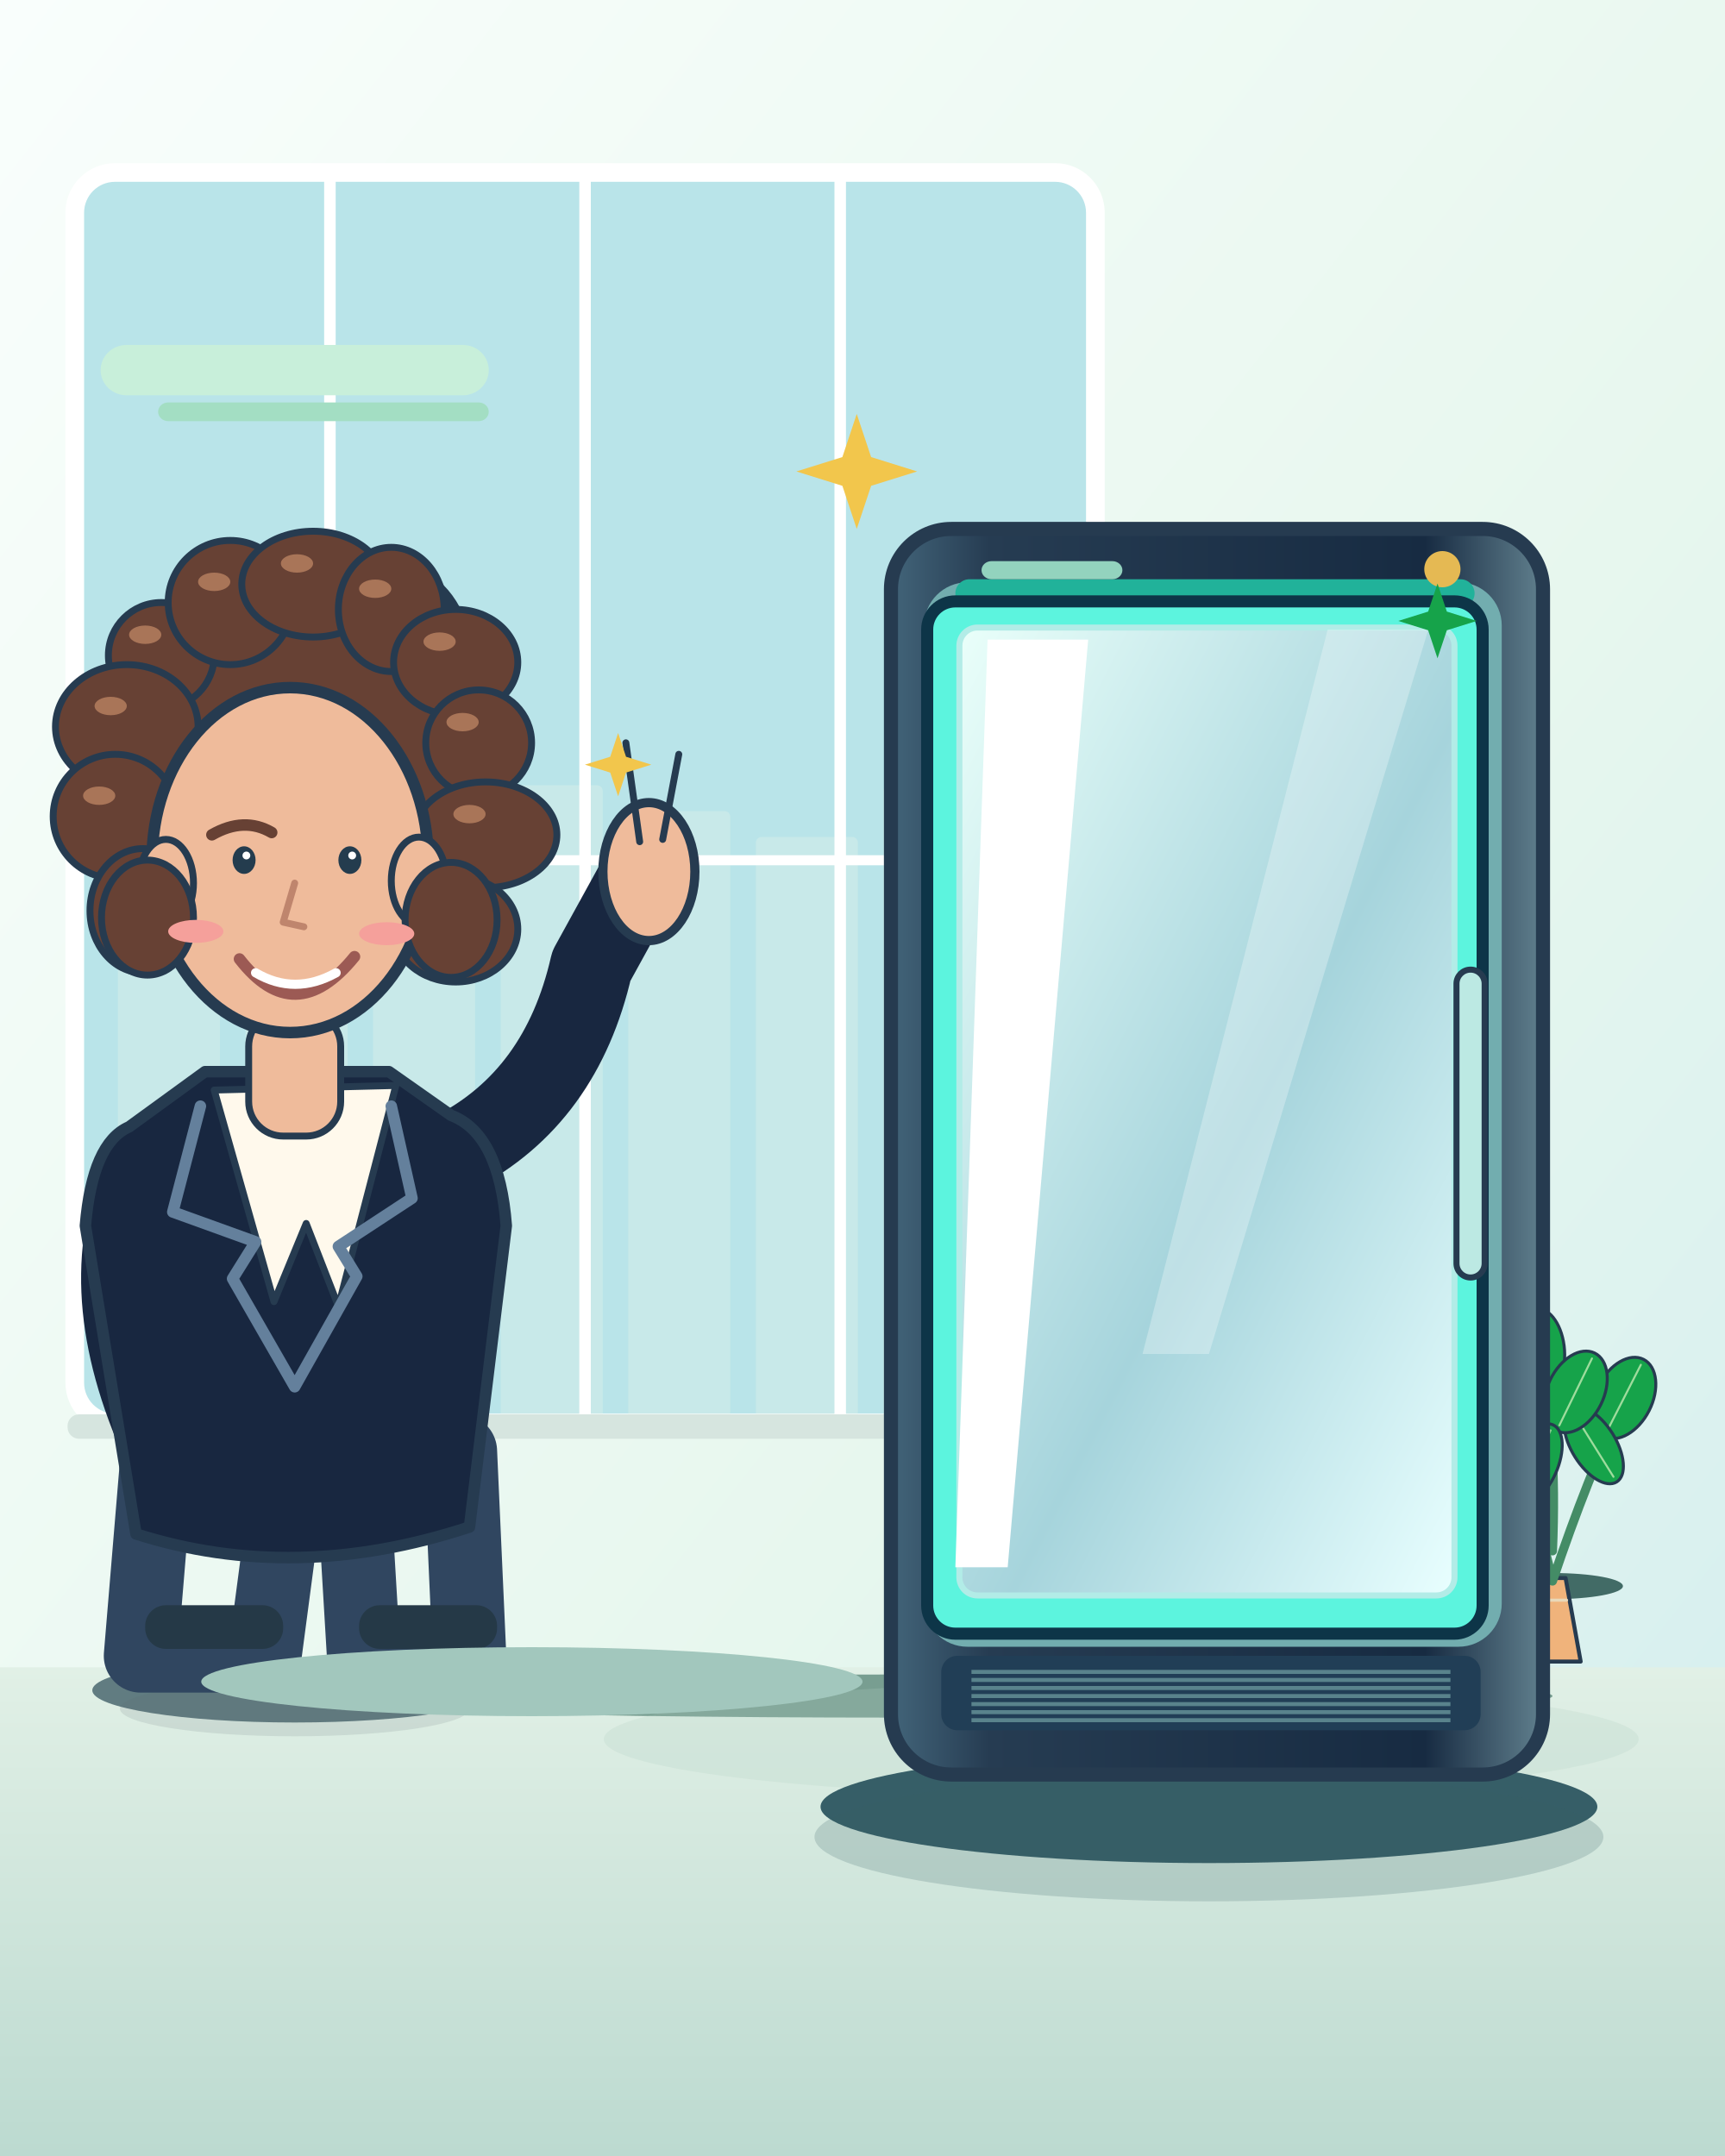
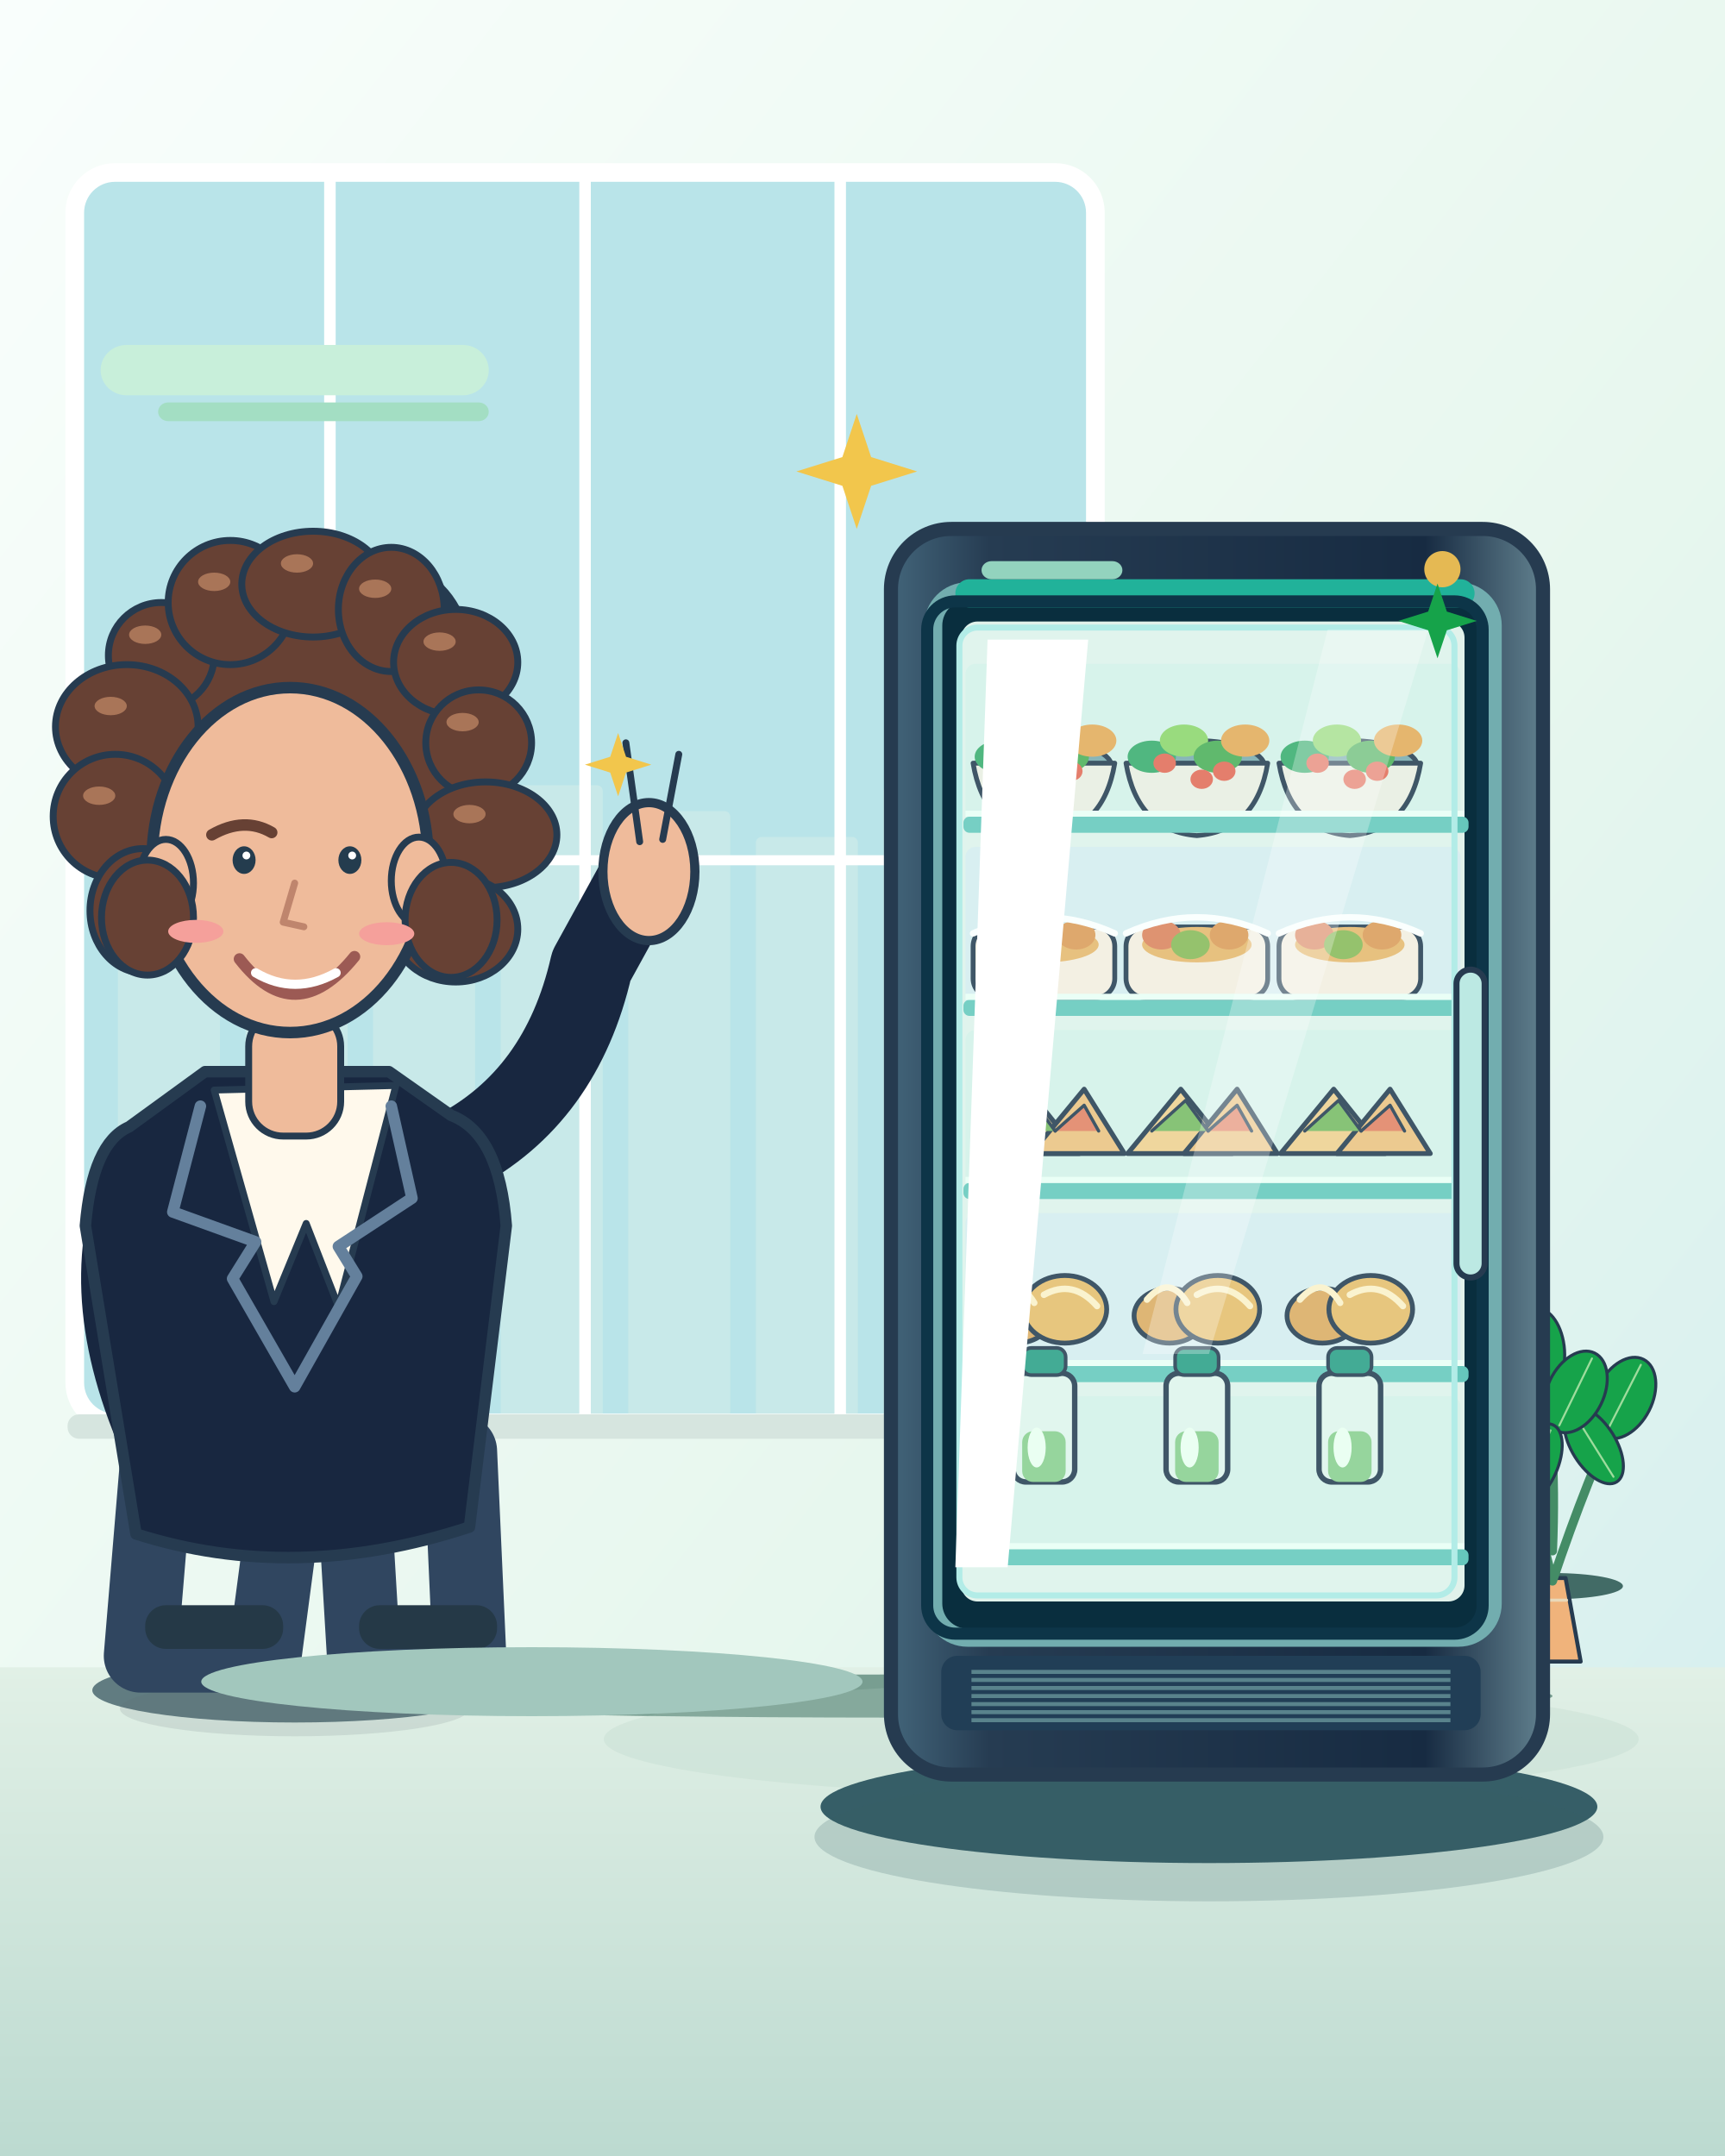
<svg xmlns="http://www.w3.org/2000/svg" viewBox="0 0 1200 1500" width="1200" height="1500" role="img">
  <defs>
    <linearGradient id="wall" x1="0" y1="0" x2="1" y2="1">
      <stop stop-color="#f9fefc" />
      <stop offset=".6" stop-color="#e7f7ee" />
      <stop offset="1" stop-color="#d2edf0" />
    </linearGradient>
    <linearGradient id="glass" x1="0" y1="0" x2="1" y2="1">
      <stop stop-color="#eafffa" />
      <stop offset=".55" stop-color="#a6d4dc" />
      <stop offset="1" stop-color="#e9ffff" />
    </linearGradient>
    <linearGradient id="metal" x1="0" y1="0" x2="1" y2="0">
      <stop stop-color="#426479" />
      <stop offset=".15" stop-color="#263c52" />
      <stop offset=".82" stop-color="#172b42" />
      <stop offset="1" stop-color="#607f8d" />
    </linearGradient>
    <linearGradient id="floor" x1="0" y1="0" x2="0" y2="1">
      <stop stop-color="#e1f0e6" />
      <stop offset="1" stop-color="#bcdad0" />
    </linearGradient>
    <linearGradient id="peach" x1="0" y1="0" x2="1" y2="1">
      <stop stop-color="#fff8ed" />
      <stop offset="1" stop-color="#e9ebe4" />
    </linearGradient>
    <filter id="shadow" x="-50%" y="-50%" width="200%" height="200%">
      <feGaussianBlur stdDeviation="13" />
    </filter>
    <filter id="glow" x="-50%" y="-50%" width="200%" height="200%">
      <feGaussianBlur stdDeviation="9" />
    </filter>
    <clipPath id="rounded">
      <rect x="0" y="0" width="1200" height="900" rx="0" />
    </clipPath>
  </defs>
  <rect x="0" y="0" width="1200" height="1500" rx="0" fill="url(#wall)" stroke="none" stroke-width="0" />
  <path d="M0 1160H1200V1500H0Z" fill="url(#floor)" stroke="none" stroke-width="0" stroke-linecap="round" stroke-linejoin="round" />
  <rect x="52" y="120" width="710" height="870" rx="28" fill="#b9e4e9" stroke="#fff" stroke-width="13" />
  <g opacity=".30">
    <rect x="82" y="546.3" width="71" height="452.4" rx="4" fill="#eaf4e8" stroke="none" stroke-width="0" />
    <rect x="170.8" y="564.3" width="71" height="434.4" rx="4" fill="#eaf4e8" stroke="none" stroke-width="0" />
    <rect x="259.5" y="582.3" width="71" height="416.4" rx="4" fill="#eaf4e8" stroke="none" stroke-width="0" />
    <rect x="348.3" y="546.3" width="71" height="452.4" rx="4" fill="#eaf4e8" stroke="none" stroke-width="0" />
    <rect x="437" y="564.3" width="71" height="434.4" rx="4" fill="#eaf4e8" stroke="none" stroke-width="0" />
    <rect x="525.8" y="582.3" width="71" height="416.4" rx="4" fill="#eaf4e8" stroke="none" stroke-width="0" />
    <rect x="614.5" y="546.3" width="71" height="452.4" rx="4" fill="#eaf4e8" stroke="none" stroke-width="0" />
    <rect x="703.3" y="564.3" width="71" height="434.4" rx="4" fill="#eaf4e8" stroke="none" stroke-width="0" />
  </g>
  <path d="M229.5 120V990" fill="none" stroke="#fff" stroke-width="8" stroke-linecap="round" stroke-linejoin="round" />
  <path d="M407 120V990" fill="none" stroke="#fff" stroke-width="8" stroke-linecap="round" stroke-linejoin="round" />
  <path d="M584.5 120V990" fill="none" stroke="#fff" stroke-width="8" stroke-linecap="round" stroke-linejoin="round" />
  <path d="M52 598.5H762" fill="none" stroke="#fff" stroke-width="7" stroke-linecap="round" stroke-linejoin="round" />
  <rect x="47" y="984" width="720" height="17" rx="8" fill="#d6e5df" stroke="none" stroke-width="0" />
  <ellipse cx="624" cy="1180" rx="456" ry="15" fill="#789e91" stroke="none" stroke-width="0" />
  <g opacity=".23">
    <ellipse cx="780" cy="1210" rx="360" ry="40" fill="#b2cfc1" stroke="none" stroke-width="0" />
  </g>
  <g transform="translate(1080 1100) rotate(0) scale(0.7)">
    <ellipse cx="0" cy="5" rx="70" ry="13" fill="#426b66" stroke="none" stroke-width="0" />
    <path d="M-14 -3 L-32 80 H28 L13 -3Z" fill="#f0b37b" stroke="#263b50" stroke-width="4" stroke-linecap="round" stroke-linejoin="round" />
    <path d="M-14 19 H14" fill="none" stroke="#e9d8b8" stroke-width="3" stroke-linecap="round" stroke-linejoin="round" />
    <path d="M0 0 Q-25 -112 -70 -179 M0 0 Q35 -104 72 -182 M0 -30 Q5 -149 -14 -230" fill="none" stroke="#448c66" stroke-width="9" stroke-linecap="round" stroke-linejoin="round" />
    <g transform="translate(-65 -179) rotate(-25) scale(1)">
      <ellipse cx="0" cy="0" rx="22" ry="43" fill="#16a34a" stroke="#263b50" stroke-width="3" />
      <path d="M0 -37 V37" fill="none" stroke="#9edc9d" stroke-width="2" stroke-linecap="round" stroke-linejoin="round" />
    </g>
    <g transform="translate(-45 -137) rotate(18) scale(1)">
      <ellipse cx="0" cy="0" rx="25" ry="43" fill="#16a34a" stroke="#263b50" stroke-width="3" />
      <path d="M0 -37 V37" fill="none" stroke="#9edc9d" stroke-width="2" stroke-linecap="round" stroke-linejoin="round" />
    </g>
    <g transform="translate(71 -182) rotate(27) scale(1)">
      <ellipse cx="0" cy="0" rx="28" ry="43" fill="#16a34a" stroke="#263b50" stroke-width="3" />
      <path d="M0 -37 V37" fill="none" stroke="#9edc9d" stroke-width="2" stroke-linecap="round" stroke-linejoin="round" />
    </g>
    <g transform="translate(41 -135) rotate(-32) scale(1)">
      <ellipse cx="0" cy="0" rx="22" ry="43" fill="#16a34a" stroke="#263b50" stroke-width="3" />
      <path d="M0 -37 V37" fill="none" stroke="#9edc9d" stroke-width="2" stroke-linecap="round" stroke-linejoin="round" />
    </g>
    <g transform="translate(-13 -228) rotate(-4) scale(1)">
      <ellipse cx="0" cy="0" rx="25" ry="43" fill="#16a34a" stroke="#263b50" stroke-width="3" />
      <path d="M0 -37 V37" fill="none" stroke="#9edc9d" stroke-width="2" stroke-linecap="round" stroke-linejoin="round" />
    </g>
    <g transform="translate(23 -188) rotate(26) scale(1)">
      <ellipse cx="0" cy="0" rx="28" ry="43" fill="#16a34a" stroke="#263b50" stroke-width="3" />
      <path d="M0 -37 V37" fill="none" stroke="#9edc9d" stroke-width="2" stroke-linecap="round" stroke-linejoin="round" />
    </g>
    <g transform="translate(-17 -116) rotate(24) scale(1)">
      <ellipse cx="0" cy="0" rx="22" ry="43" fill="#16a34a" stroke="#263b50" stroke-width="3" />
      <path d="M0 -37 V37" fill="none" stroke="#9edc9d" stroke-width="2" stroke-linecap="round" stroke-linejoin="round" />
    </g>
  </g>
  <rect x="70" y="240" width="270" height="35" rx="18" fill="#c8efda" stroke="none" stroke-width="0" />
  <rect x="110" y="280" width="230" height="13" rx="7" fill="#a3dec3" stroke="none" stroke-width="0" />
  <g transform="translate(610 368) rotate(0) scale(1.4)">
    <ellipse cx="165" cy="635" rx="193" ry="28" fill="#365e67" stroke="none" stroke-width="0" />
    <g opacity=".2">
      <ellipse cx="165" cy="650" rx="196" ry="32" fill="#365d66" stroke="none" stroke-width="0" />
    </g>
    <rect x="7" y="0" width="324" height="619" rx="30" fill="url(#metal)" stroke="#263b50" stroke-width="7" />
    <rect x="28" y="31" width="278" height="520" rx="17" fill="#092e3e" stroke="#72adaf" stroke-width="9" />
    <rect x="42" y="46" width="250" height="487" rx="8" fill="#e1f2eb" stroke="none" stroke-width="0" />
    <rect x="44" y="67" width="246" height="80" rx="5" fill="#d7f1e9" stroke="none" stroke-width="0" />
    <g transform="translate(83 106) rotate(0) scale(0.8)">
      <ellipse cx="0" cy="15" rx="42" ry="16" fill="#7ba9af" stroke="#263b50" stroke-width="3" />
      <path d="M-44 13 Q-37 55 0 58 Q37 55 44 13Z" fill="#edeee2" stroke="#263b50" stroke-width="3" stroke-linecap="round" stroke-linejoin="round" />
      <ellipse cx="-28" cy="9" rx="15" ry="10" fill="#3aab6d" stroke="none" stroke-width="0" />
      <ellipse cx="-8" cy="-1" rx="15" ry="10" fill="#8ed56b" stroke="none" stroke-width="0" />
      <ellipse cx="13" cy="9" rx="15" ry="10" fill="#4cae57" stroke="none" stroke-width="0" />
      <ellipse cx="30" cy="-1" rx="15" ry="10" fill="#e7aa58" stroke="none" stroke-width="0" />
      <ellipse cx="-20" cy="13" rx="7" ry="6" fill="#e66a56" stroke="none" stroke-width="0" />
      <ellipse cx="17" cy="18" rx="7" ry="6" fill="#e66a56" stroke="none" stroke-width="0" />
      <ellipse cx="3" cy="23" rx="7" ry="6" fill="#e66a56" stroke="none" stroke-width="0" />
    </g>
    <g transform="translate(159 106) rotate(0) scale(0.8)">
      <ellipse cx="0" cy="15" rx="42" ry="16" fill="#7ba9af" stroke="#263b50" stroke-width="3" />
      <path d="M-44 13 Q-37 55 0 58 Q37 55 44 13Z" fill="#edeee2" stroke="#263b50" stroke-width="3" stroke-linecap="round" stroke-linejoin="round" />
      <ellipse cx="-28" cy="9" rx="15" ry="10" fill="#3aab6d" stroke="none" stroke-width="0" />
      <ellipse cx="-8" cy="-1" rx="15" ry="10" fill="#8ed56b" stroke="none" stroke-width="0" />
      <ellipse cx="13" cy="9" rx="15" ry="10" fill="#4cae57" stroke="none" stroke-width="0" />
      <ellipse cx="30" cy="-1" rx="15" ry="10" fill="#e7aa58" stroke="none" stroke-width="0" />
      <ellipse cx="-20" cy="13" rx="7" ry="6" fill="#e66a56" stroke="none" stroke-width="0" />
      <ellipse cx="17" cy="18" rx="7" ry="6" fill="#e66a56" stroke="none" stroke-width="0" />
      <ellipse cx="3" cy="23" rx="7" ry="6" fill="#e66a56" stroke="none" stroke-width="0" />
    </g>
    <g transform="translate(235 106) rotate(0) scale(0.8)">
      <ellipse cx="0" cy="15" rx="42" ry="16" fill="#7ba9af" stroke="#263b50" stroke-width="3" />
      <path d="M-44 13 Q-37 55 0 58 Q37 55 44 13Z" fill="#edeee2" stroke="#263b50" stroke-width="3" stroke-linecap="round" stroke-linejoin="round" />
      <ellipse cx="-28" cy="9" rx="15" ry="10" fill="#3aab6d" stroke="none" stroke-width="0" />
      <ellipse cx="-8" cy="-1" rx="15" ry="10" fill="#8ed56b" stroke="none" stroke-width="0" />
      <ellipse cx="13" cy="9" rx="15" ry="10" fill="#4cae57" stroke="none" stroke-width="0" />
      <ellipse cx="30" cy="-1" rx="15" ry="10" fill="#e7aa58" stroke="none" stroke-width="0" />
      <ellipse cx="-20" cy="13" rx="7" ry="6" fill="#e66a56" stroke="none" stroke-width="0" />
      <ellipse cx="17" cy="18" rx="7" ry="6" fill="#e66a56" stroke="none" stroke-width="0" />
      <ellipse cx="3" cy="23" rx="7" ry="6" fill="#e66a56" stroke="none" stroke-width="0" />
    </g>
    <rect x="43" y="143" width="251" height="8" rx="3" fill="#66c7bc" stroke="none" stroke-width="0" />
    <rect x="44" y="140" width="248" height="3" rx="0" fill="#ecfff6" stroke="none" stroke-width="0" />
    <rect x="44" y="158" width="246" height="80" rx="5" fill="#d8edf0" stroke="none" stroke-width="0" />
    <g transform="translate(83 197) rotate(0) scale(0.8)">
      <rect x="-44" y="1" width="88" height="44" rx="12" fill="#f7eee0" stroke="#263b50" stroke-width="3" />
      <ellipse cx="0" cy="12" rx="34" ry="11" fill="#e9b76c" stroke="none" stroke-width="0" />
      <ellipse cx="-22" cy="6" rx="12" ry="9" fill="#de825b" stroke="none" stroke-width="0" />
      <ellipse cx="-4" cy="12" rx="12" ry="9" fill="#8ab857" stroke="none" stroke-width="0" />
      <ellipse cx="20" cy="6" rx="12" ry="9" fill="#df9a57" stroke="none" stroke-width="0" />
      <path d="M-44 5Q0 -15 44 5" fill="none" stroke="#fff" stroke-width="4" stroke-linecap="round" stroke-linejoin="round" />
    </g>
    <g transform="translate(159 197) rotate(0) scale(0.8)">
      <rect x="-44" y="1" width="88" height="44" rx="12" fill="#f7eee0" stroke="#263b50" stroke-width="3" />
      <ellipse cx="0" cy="12" rx="34" ry="11" fill="#e9b76c" stroke="none" stroke-width="0" />
      <ellipse cx="-22" cy="6" rx="12" ry="9" fill="#de825b" stroke="none" stroke-width="0" />
      <ellipse cx="-4" cy="12" rx="12" ry="9" fill="#8ab857" stroke="none" stroke-width="0" />
      <ellipse cx="20" cy="6" rx="12" ry="9" fill="#df9a57" stroke="none" stroke-width="0" />
      <path d="M-44 5Q0 -15 44 5" fill="none" stroke="#fff" stroke-width="4" stroke-linecap="round" stroke-linejoin="round" />
    </g>
    <g transform="translate(235 197) rotate(0) scale(0.8)">
      <rect x="-44" y="1" width="88" height="44" rx="12" fill="#f7eee0" stroke="#263b50" stroke-width="3" />
      <ellipse cx="0" cy="12" rx="34" ry="11" fill="#e9b76c" stroke="none" stroke-width="0" />
      <ellipse cx="-22" cy="6" rx="12" ry="9" fill="#de825b" stroke="none" stroke-width="0" />
      <ellipse cx="-4" cy="12" rx="12" ry="9" fill="#8ab857" stroke="none" stroke-width="0" />
      <ellipse cx="20" cy="6" rx="12" ry="9" fill="#df9a57" stroke="none" stroke-width="0" />
      <path d="M-44 5Q0 -15 44 5" fill="none" stroke="#fff" stroke-width="4" stroke-linecap="round" stroke-linejoin="round" />
    </g>
    <rect x="43" y="234" width="251" height="8" rx="3" fill="#66c7bc" stroke="none" stroke-width="0" />
    <rect x="44" y="231" width="248" height="3" rx="0" fill="#ecfff6" stroke="none" stroke-width="0" />
    <rect x="44" y="249" width="246" height="80" rx="5" fill="#d7f1e9" stroke="none" stroke-width="0" />
    <g transform="translate(83 288) rotate(0) scale(0.8)">
      <path d="M-43 28L-10 -12L22 28Z" fill="#f2cf8f" stroke="#263b50" stroke-width="3" stroke-linecap="round" stroke-linejoin="round" />
      <path d="M-8 28L25 -12L50 28Z" fill="#efc17f" stroke="#263b50" stroke-width="3" stroke-linecap="round" stroke-linejoin="round" />
      <path d="M-28 14L-7 -5L7 14" fill="#7ab963" stroke="#263b50" stroke-width="2" stroke-linecap="round" stroke-linejoin="round" />
      <path d="M7 14L25 -2L34 14" fill="#e68162" stroke="#263b50" stroke-width="2" stroke-linecap="round" stroke-linejoin="round" />
    </g>
    <g transform="translate(159 288) rotate(0) scale(0.8)">
      <path d="M-43 28L-10 -12L22 28Z" fill="#f2cf8f" stroke="#263b50" stroke-width="3" stroke-linecap="round" stroke-linejoin="round" />
      <path d="M-8 28L25 -12L50 28Z" fill="#efc17f" stroke="#263b50" stroke-width="3" stroke-linecap="round" stroke-linejoin="round" />
      <path d="M-28 14L-7 -5L7 14" fill="#7ab963" stroke="#263b50" stroke-width="2" stroke-linecap="round" stroke-linejoin="round" />
      <path d="M7 14L25 -2L34 14" fill="#e68162" stroke="#263b50" stroke-width="2" stroke-linecap="round" stroke-linejoin="round" />
    </g>
    <g transform="translate(235 288) rotate(0) scale(0.8)">
      <path d="M-43 28L-10 -12L22 28Z" fill="#f2cf8f" stroke="#263b50" stroke-width="3" stroke-linecap="round" stroke-linejoin="round" />
      <path d="M-8 28L25 -12L50 28Z" fill="#efc17f" stroke="#263b50" stroke-width="3" stroke-linecap="round" stroke-linejoin="round" />
      <path d="M-28 14L-7 -5L7 14" fill="#7ab963" stroke="#263b50" stroke-width="2" stroke-linecap="round" stroke-linejoin="round" />
      <path d="M7 14L25 -2L34 14" fill="#e68162" stroke="#263b50" stroke-width="2" stroke-linecap="round" stroke-linejoin="round" />
    </g>
    <rect x="43" y="325" width="251" height="8" rx="3" fill="#66c7bc" stroke="none" stroke-width="0" />
    <rect x="44" y="322" width="248" height="3" rx="0" fill="#ecfff6" stroke="none" stroke-width="0" />
    <rect x="44" y="340" width="246" height="80" rx="5" fill="#d8edf0" stroke="none" stroke-width="0" />
    <g transform="translate(83 379) rotate(0) scale(0.8)">
      <ellipse cx="-17" cy="15" rx="22" ry="17" fill="#deaa60" stroke="#263b50" stroke-width="3" />
      <ellipse cx="13" cy="11" rx="26" ry="21" fill="#e9bd6b" stroke="#263b50" stroke-width="3" />
      <path d="M-31 5Q-17 -11-6 7 M0 2Q18 -8 33 9" fill="none" stroke="#fff1c9" stroke-width="4" stroke-linecap="round" stroke-linejoin="round" />
    </g>
    <g transform="translate(159 379) rotate(0) scale(0.8)">
      <ellipse cx="-17" cy="15" rx="22" ry="17" fill="#deaa60" stroke="#263b50" stroke-width="3" />
      <ellipse cx="13" cy="11" rx="26" ry="21" fill="#e9bd6b" stroke="#263b50" stroke-width="3" />
      <path d="M-31 5Q-17 -11-6 7 M0 2Q18 -8 33 9" fill="none" stroke="#fff1c9" stroke-width="4" stroke-linecap="round" stroke-linejoin="round" />
    </g>
    <g transform="translate(235 379) rotate(0) scale(0.8)">
      <ellipse cx="-17" cy="15" rx="22" ry="17" fill="#deaa60" stroke="#263b50" stroke-width="3" />
      <ellipse cx="13" cy="11" rx="26" ry="21" fill="#e9bd6b" stroke="#263b50" stroke-width="3" />
      <path d="M-31 5Q-17 -11-6 7 M0 2Q18 -8 33 9" fill="none" stroke="#fff1c9" stroke-width="4" stroke-linecap="round" stroke-linejoin="round" />
    </g>
    <rect x="43" y="416" width="251" height="8" rx="3" fill="#66c7bc" stroke="none" stroke-width="0" />
    <rect x="44" y="413" width="248" height="3" rx="0" fill="#ecfff6" stroke="none" stroke-width="0" />
    <rect x="44" y="431" width="246" height="80" rx="5" fill="#d7f1e9" stroke="none" stroke-width="0" />
    <g transform="translate(83 470) rotate(0) scale(0.9)">
      <g>
        <rect x="-17" y="-56" width="34" height="60" rx="7" fill="#e2f5ed" stroke="#263b50" stroke-width="3" />
        <rect x="-12" y="-70" width="24" height="15" rx="5" fill="#2b9e85" stroke="#263b50" stroke-width="2" />
        <rect x="-12" y="-24" width="24" height="28" rx="6" fill="#8bce8e" stroke="none" stroke-width="0" />
        <ellipse cx="-4" cy="-15" rx="5" ry="11" fill="#edfff1" stroke="none" stroke-width="0" />
      </g>
    </g>
    <g transform="translate(159 470) rotate(0) scale(0.9)">
      <g>
        <rect x="-17" y="-56" width="34" height="60" rx="7" fill="#e2f5ed" stroke="#263b50" stroke-width="3" />
        <rect x="-12" y="-70" width="24" height="15" rx="5" fill="#2b9e85" stroke="#263b50" stroke-width="2" />
        <rect x="-12" y="-24" width="24" height="28" rx="6" fill="#8bce8e" stroke="none" stroke-width="0" />
        <ellipse cx="-4" cy="-15" rx="5" ry="11" fill="#edfff1" stroke="none" stroke-width="0" />
      </g>
    </g>
    <g transform="translate(235 470) rotate(0) scale(0.9)">
      <g>
        <rect x="-17" y="-56" width="34" height="60" rx="7" fill="#e2f5ed" stroke="#263b50" stroke-width="3" />
        <rect x="-12" y="-70" width="24" height="15" rx="5" fill="#2b9e85" stroke="#263b50" stroke-width="2" />
        <rect x="-12" y="-24" width="24" height="28" rx="6" fill="#8bce8e" stroke="none" stroke-width="0" />
        <ellipse cx="-4" cy="-15" rx="5" ry="11" fill="#edfff1" stroke="none" stroke-width="0" />
      </g>
    </g>
    <rect x="43" y="507" width="251" height="8" rx="3" fill="#66c7bc" stroke="none" stroke-width="0" />
    <rect x="44" y="504" width="248" height="3" rx="0" fill="#ecfff6" stroke="none" stroke-width="0" />
    <rect x="32" y="560" width="268" height="37" rx="8" fill="#213e56" stroke="none" stroke-width="0" />
    <rect x="47" y="567" width="238" height="2" rx="0" fill="#59838c" stroke="none" stroke-width="0" />
    <rect x="47" y="571" width="238" height="2" rx="0" fill="#59838c" stroke="none" stroke-width="0" />
    <rect x="47" y="575" width="238" height="2" rx="0" fill="#59838c" stroke="none" stroke-width="0" />
    <rect x="47" y="579" width="238" height="2" rx="0" fill="#59838c" stroke="none" stroke-width="0" />
    <rect x="47" y="583" width="238" height="2" rx="0" fill="#59838c" stroke="none" stroke-width="0" />
    <rect x="47" y="587" width="238" height="2" rx="0" fill="#59838c" stroke="none" stroke-width="0" />
    <rect x="47" y="591" width="238" height="2" rx="0" fill="#59838c" stroke="none" stroke-width="0" />
    <rect x="39" y="25" width="258" height="14" rx="7" fill="#21b29a" stroke="none" stroke-width="0" />
-     <rect x="25" y="36" width="276" height="513" rx="14" fill="#5cf4de" stroke="#0d3548" stroke-width="6" />
-     <rect x="41" y="49" width="246" height="481" rx="9" fill="url(#glass)" stroke="#b2ece7" stroke-width="3" />
+     <rect x="25" y="36" width="276" height="513" rx="14" fill="none" stroke="#0d3548" stroke-width="6" />
+     <rect x="41" y="49" width="246" height="481" rx="9" fill="#d6fff9" fill-opacity=".14" stroke="#b2ece7" stroke-width="3" />
    <path d="M55 55H105L65 516H39Z" fill="#fff" stroke="none" stroke-width="0" stroke-linecap="round" stroke-linejoin="round" />
    <g opacity=".28">
      <path d="M224 50H274L165 410H132Z" fill="#fff" stroke="none" stroke-width="0" stroke-linecap="round" stroke-linejoin="round" />
    </g>
    <rect x="288" y="219" width="14" height="153" rx="7" fill="#bce9e3" stroke="#263b50" stroke-width="3" />
    <rect x="52" y="16" width="70" height="9" rx="5" fill="#93d3be" stroke="none" stroke-width="0" />
    <ellipse cx="281" cy="20" rx="9" ry="9" fill="#e5b953" stroke="none" stroke-width="0" />
  </g>
  <g transform="translate(205 488) rotate(0) scale(1.6)">
    <ellipse cx="0" cy="430" rx="88" ry="14" fill="#617c81" stroke="none" stroke-width="0" />
    <g opacity=".14">
      <ellipse cx="0" cy="438" rx="76" ry="12" fill="#55686a" stroke="none" stroke-width="0" />
    </g>
    <path d="M-60 331L-67 415H-13L-4 347 M26 348L30 415H76L72 326" fill="none" stroke="#304660" stroke-width="32" stroke-linecap="round" stroke-linejoin="round" />
    <rect x="-65" y="393" width="60" height="19" rx="9" fill="#253947" stroke="none" stroke-width="0" />
    <rect x="28" y="393" width="60" height="19" rx="9" fill="#253947" stroke="none" stroke-width="0" />
    <path d="M70 196Q116 172 129 115L151 75" fill="none" stroke="#182740" stroke-width="36" stroke-linecap="round" stroke-linejoin="round" />
    <ellipse cx="154" cy="74" rx="20" ry="30" fill="#efbb9b" stroke="#263b50" stroke-width="4" />
    <path d="M150 61L144 18 M160 60L167 23" fill="none" stroke="#263b50" stroke-width="3" stroke-linecap="round" stroke-linejoin="round" />
    <path d="M-65 202Q-89 252-60 319" fill="none" stroke="#182740" stroke-width="34" stroke-linecap="round" stroke-linejoin="round" />
    <ellipse cx="-59" cy="321" rx="16" ry="22" fill="#efbb9b" stroke="#263b50" stroke-width="3" />
    <path d="M-72 185Q-88 192-91 228L-69 362Q0 384 76 359L92 228Q89 188 68 180L41 161H-39Z" fill="#182740" stroke="#263b50" stroke-width="5" stroke-linecap="round" stroke-linejoin="round" />
    <path d="M-35 169L-9 261L5 227L19 263L44 167Z" fill="#fff9ec" stroke="#263b50" stroke-width="3" stroke-linecap="round" stroke-linejoin="round" />
    <path d="M-41 176L-53 222L-17 235L-27 251L0 298 M42 176L51 216L19 237L27 250L0 298" fill="none" stroke="#64809c" stroke-width="5" stroke-linecap="round" stroke-linejoin="round" />
    <rect x="-20" y="135" width="40" height="54" rx="15" fill="#efbb9b" stroke="#263b50" stroke-width="3" />
    <path d="M-59 47Q-92 -8-58 -24Q-33 -80 5 -48Q68 -78 77 -13Q112 41 67 105L54 107L-66 106Z" fill="#674134" stroke="#263b50" stroke-width="6" stroke-linecap="round" stroke-linejoin="round" />
    <ellipse cx="-58" cy="-20" rx="23" ry="23" fill="#674134" stroke="#263b50" stroke-width="3" />
    <ellipse cx="-65" cy="-29" rx="7" ry="4" fill="#a97558" stroke="none" stroke-width="0" />
    <ellipse cx="-28" cy="-43" rx="27" ry="27" fill="#674134" stroke="#263b50" stroke-width="3" />
    <ellipse cx="-35" cy="-52" rx="7" ry="4" fill="#a97558" stroke="none" stroke-width="0" />
    <ellipse cx="8" cy="-51" rx="31" ry="23" fill="#674134" stroke="#263b50" stroke-width="3" />
    <ellipse cx="1" cy="-60" rx="7" ry="4" fill="#a97558" stroke="none" stroke-width="0" />
    <ellipse cx="42" cy="-40" rx="23" ry="27" fill="#674134" stroke="#263b50" stroke-width="3" />
    <ellipse cx="35" cy="-49" rx="7" ry="4" fill="#a97558" stroke="none" stroke-width="0" />
    <ellipse cx="70" cy="-17" rx="27" ry="23" fill="#674134" stroke="#263b50" stroke-width="3" />
    <ellipse cx="63" cy="-26" rx="7" ry="4" fill="#a97558" stroke="none" stroke-width="0" />
    <ellipse cx="-73" cy="11" rx="31" ry="27" fill="#674134" stroke="#263b50" stroke-width="3" />
    <ellipse cx="-80" cy="2" rx="7" ry="4" fill="#a97558" stroke="none" stroke-width="0" />
    <ellipse cx="80" cy="18" rx="23" ry="23" fill="#674134" stroke="#263b50" stroke-width="3" />
    <ellipse cx="73" cy="9" rx="7" ry="4" fill="#a97558" stroke="none" stroke-width="0" />
    <ellipse cx="-78" cy="50" rx="27" ry="27" fill="#674134" stroke="#263b50" stroke-width="3" />
    <ellipse cx="-85" cy="41" rx="7" ry="4" fill="#a97558" stroke="none" stroke-width="0" />
    <ellipse cx="83" cy="58" rx="31" ry="23" fill="#674134" stroke="#263b50" stroke-width="3" />
    <ellipse cx="76" cy="49" rx="7" ry="4" fill="#a97558" stroke="none" stroke-width="0" />
    <ellipse cx="-66" cy="91" rx="23" ry="27" fill="#674134" stroke="#263b50" stroke-width="3" />
    <ellipse cx="-73" cy="82" rx="7" ry="4" fill="#a97558" stroke="none" stroke-width="0" />
    <ellipse cx="70" cy="99" rx="27" ry="23" fill="#674134" stroke="#263b50" stroke-width="3" />
    <ellipse cx="63" cy="90" rx="7" ry="4" fill="#a97558" stroke="none" stroke-width="0" />
    <ellipse cx="-2" cy="69" rx="60" ry="75" fill="#efbb9b" stroke="#263b50" stroke-width="5" />
    <ellipse cx="-56" cy="79" rx="12" ry="19" fill="#efbb9b" stroke="#263b50" stroke-width="3" />
    <ellipse cx="54" cy="78" rx="12" ry="19" fill="#efbb9b" stroke="#263b50" stroke-width="3" />
    <ellipse cx="-64" cy="94" rx="20" ry="25" fill="#674134" stroke="#263b50" stroke-width="3" />
    <ellipse cx="68" cy="95" rx="20" ry="25" fill="#674134" stroke="#263b50" stroke-width="3" />
    <path d="M-36 58Q-22 50-10 57 M12 57Q26 4939 58" fill="none" stroke="#674134" stroke-width="5" stroke-linecap="round" stroke-linejoin="round" />
    <ellipse cx="-22" cy="69" rx="5" ry="6" fill="#243c4e" stroke="none" stroke-width="0" />
    <ellipse cx="24" cy="69" rx="5" ry="6" fill="#243c4e" stroke="none" stroke-width="0" />
    <ellipse cx="-21" cy="67" rx="1.7" ry="1.7" fill="#fff" stroke="none" stroke-width="0" />
    <ellipse cx="25" cy="67" rx="1.7" ry="1.7" fill="#fff" stroke="none" stroke-width="0" />
    <path d="M0 79L-5 96L4 98" fill="none" stroke="#bf856d" stroke-width="3" stroke-linecap="round" stroke-linejoin="round" />
    <path d="M-24 112Q0 143 26 111" fill="none" stroke="#9c5a54" stroke-width="5" stroke-linecap="round" stroke-linejoin="round" />
    <path d="M-17 118Q0 128 18 118" fill="none" stroke="#fff" stroke-width="4" stroke-linecap="round" stroke-linejoin="round" />
    <ellipse cx="-43" cy="100" rx="12" ry="5" fill="#f5a09b" stroke="none" stroke-width="0" />
    <ellipse cx="40" cy="101" rx="12" ry="5" fill="#f5a09b" stroke="none" stroke-width="0" />
  </g>
  <g transform="translate(596 328) rotate(0) scale(2)">
    <path d="M0 -20 L5 -5 L21 0 L5 5 L0 20 L-5 5 L-21 0 L-5 -5Z" fill="#f2c64c" stroke="none" stroke-width="0" stroke-linecap="round" stroke-linejoin="round" />
  </g>
  <g transform="translate(1000 432) rotate(0) scale(1.3)">
    <path d="M0 -20 L5 -5 L21 0 L5 5 L0 20 L-5 5 L-21 0 L-5 -5Z" fill="#16a34a" stroke="none" stroke-width="0" stroke-linecap="round" stroke-linejoin="round" />
  </g>
  <g transform="translate(430 532) rotate(0) scale(1.1)">
    <path d="M0 -20 L5 -5 L21 0 L5 5 L0 20 L-5 5 L-21 0 L-5 -5Z" fill="#f2c64c" stroke="none" stroke-width="0" stroke-linecap="round" stroke-linejoin="round" />
  </g>
  <ellipse cx="370" cy="1170" rx="230" ry="24" fill="#a2c7bd" stroke="none" stroke-width="0" />
</svg>
